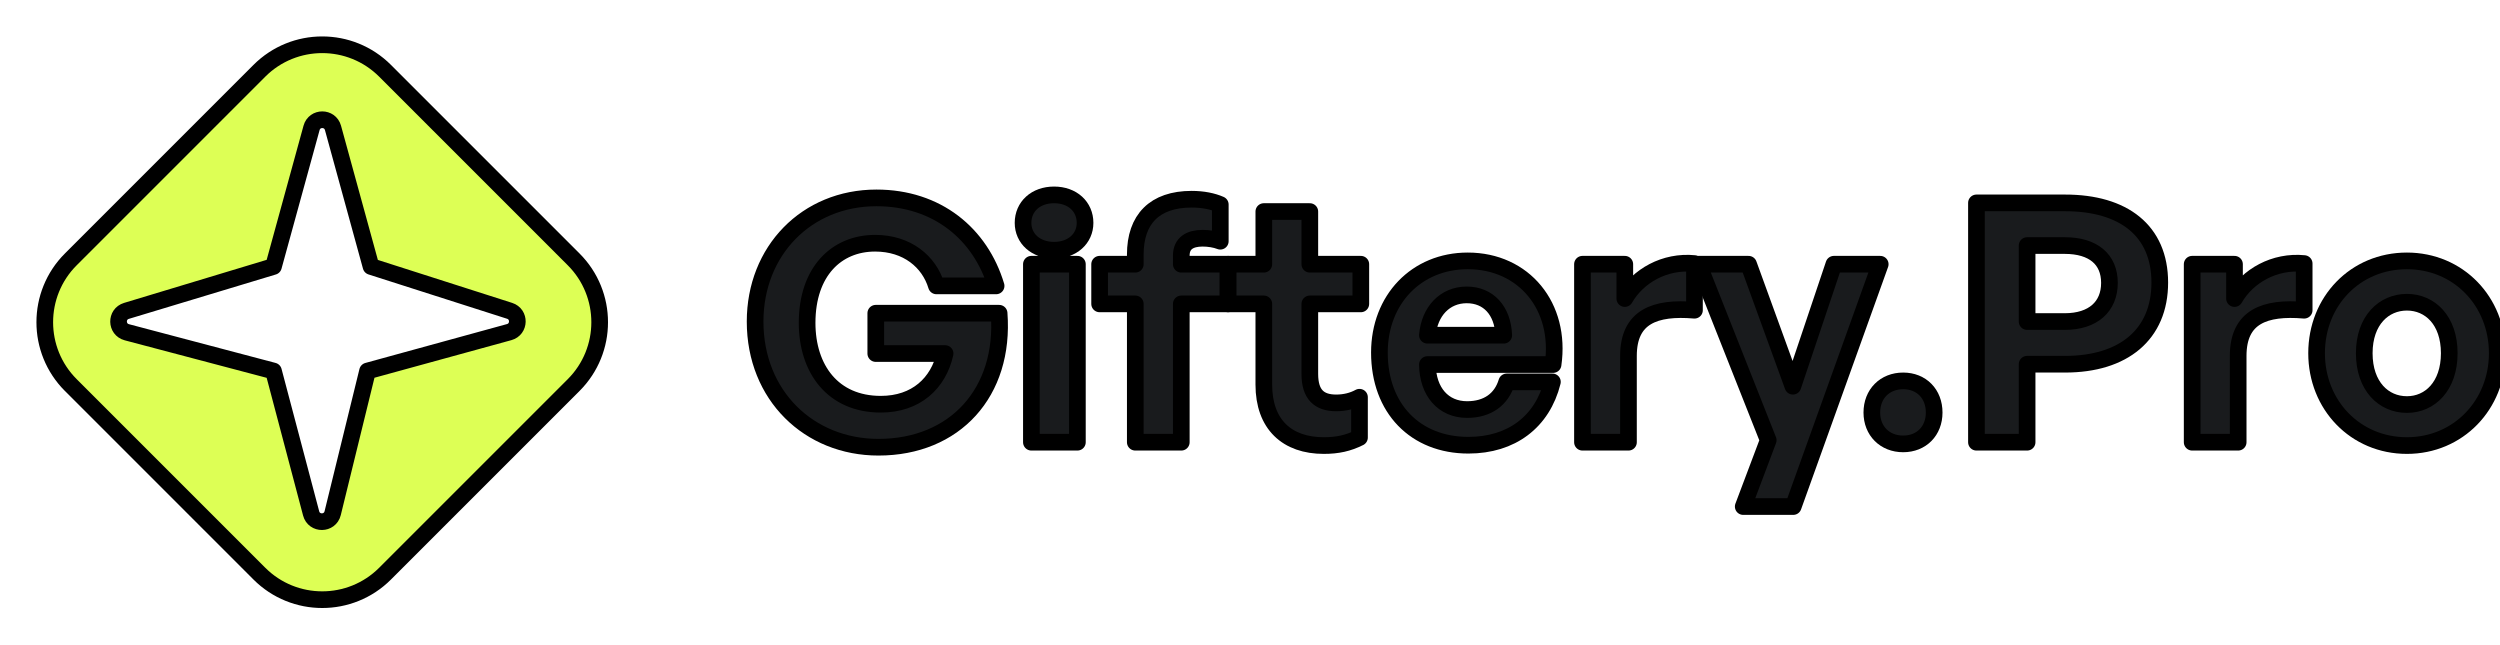
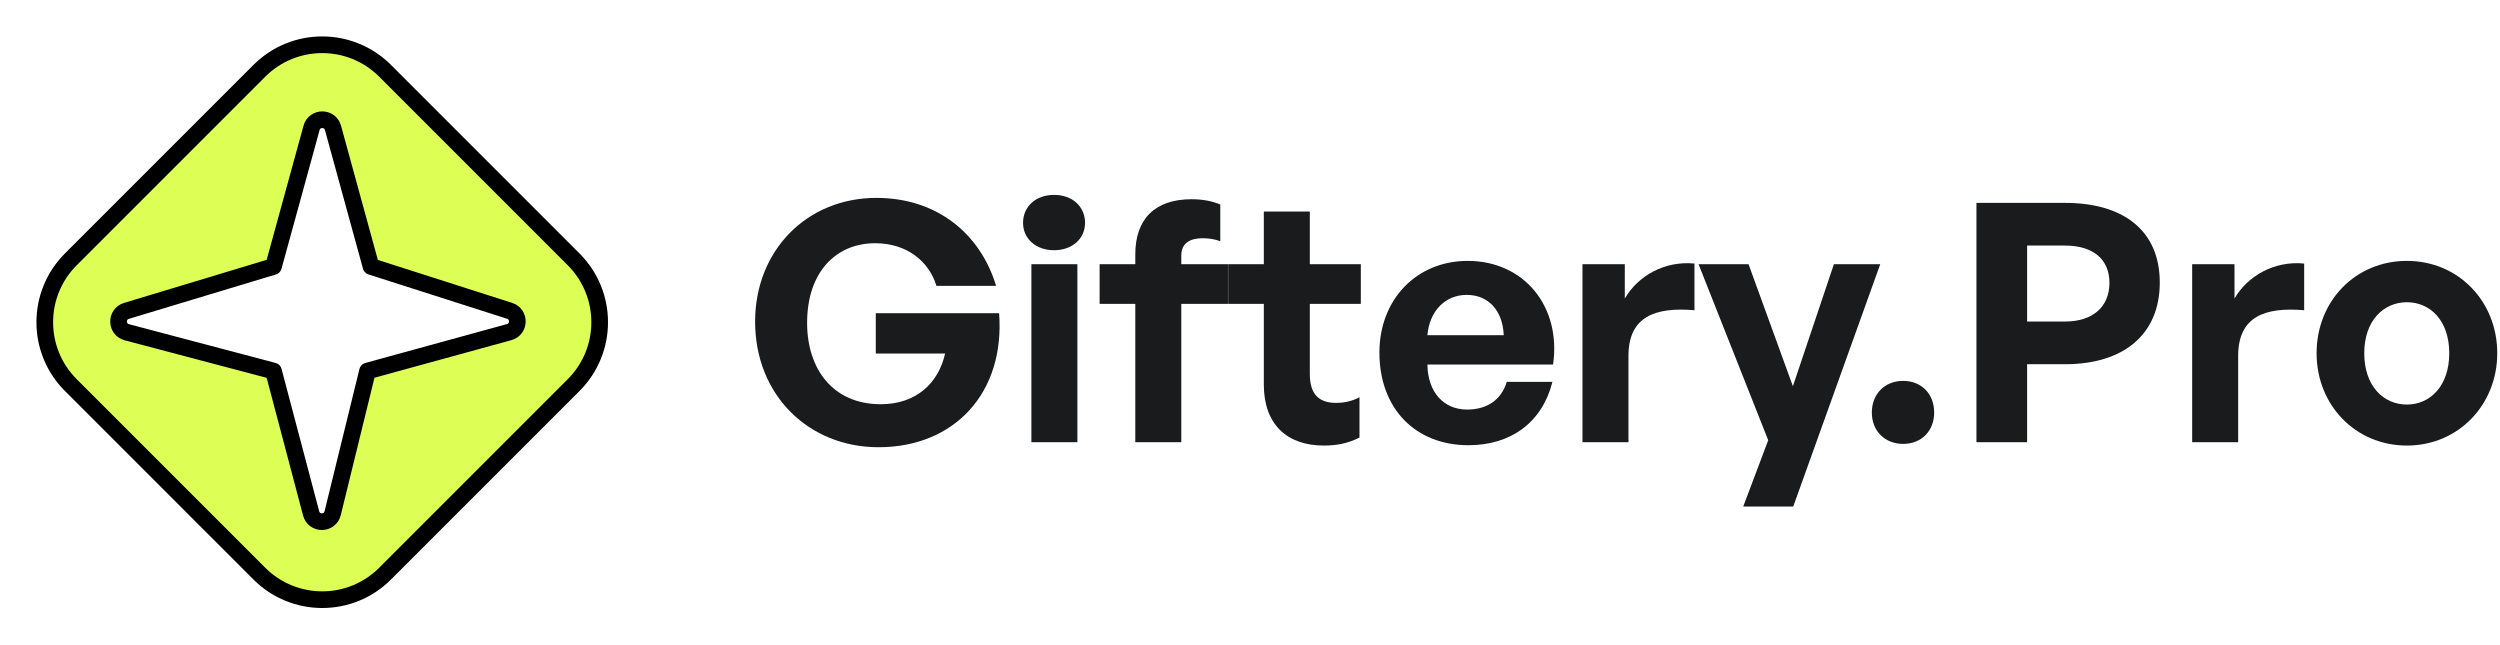
<svg xmlns="http://www.w3.org/2000/svg" width="225" height="58" viewBox="0 0 225 58" fill="none">
-   <path d="M89.92 28.19H78.82V31.82H85.06C84.46 34.49 82.45 36.38 79.27 36.38C74.95 36.38 72.64 33.2 72.64 29.06C72.64 24.44 75.28 21.89 78.76 21.89C81.64 21.89 83.62 23.54 84.28 25.73H89.65C88.24 21.05 84.34 17.81 78.88 17.81C72.58 17.81 67.96 22.58 67.96 28.94C67.96 35.6 72.82 40.25 79.06 40.25C85.93 40.25 90.46 35.33 89.92 28.19Z" fill="#191B1D" stroke="black" stroke-width="1.5" stroke-linejoin="round" />
-   <path d="M97.655 20.06C97.655 18.59 96.515 17.54 94.865 17.54C93.215 17.54 92.075 18.59 92.075 20.06C92.075 21.47 93.215 22.52 94.865 22.52C96.515 22.52 97.655 21.47 97.655 20.06ZM96.965 39.8V23.78H92.825V39.8H96.965Z" fill="#191B1D" stroke="black" stroke-width="1.5" stroke-linejoin="round" />
-   <path d="M106.316 39.8V27.35H110.516V23.78H106.316V23C106.316 21.89 107.096 21.44 108.236 21.44C108.776 21.44 109.376 21.53 109.826 21.71V18.41C109.136 18.11 108.266 17.93 107.246 17.93C103.916 17.93 102.176 19.73 102.176 22.91V23.78H98.966V27.35H102.176V39.8H106.316Z" fill="#191B1D" stroke="black" stroke-width="1.5" stroke-linejoin="round" />
-   <path d="M122.354 39.38V35.75C121.754 36.08 121.034 36.26 120.254 36.26C118.724 36.26 117.884 35.51 117.884 33.65V27.35H122.474V23.78H117.884V19.04H113.744V23.78H110.534V27.35H113.744V34.61C113.744 38.21 115.844 40.1 119.144 40.1C120.374 40.1 121.334 39.89 122.354 39.38Z" fill="#191B1D" stroke="black" stroke-width="1.5" stroke-linejoin="round" />
-   <path d="M139.717 34.37H135.607C135.127 35.96 133.867 36.86 132.037 36.86C129.907 36.86 128.497 35.27 128.467 32.81H139.777C140.527 27.59 137.167 23.48 132.097 23.48C127.477 23.48 124.147 26.96 124.147 31.73C124.147 36.77 127.387 40.07 132.157 40.07C136.027 40.07 138.817 37.97 139.717 34.37ZM132.007 26.54C133.957 26.54 135.247 27.95 135.337 30.17H128.467C128.647 28.04 130.027 26.54 132.007 26.54Z" fill="#191B1D" stroke="black" stroke-width="1.5" stroke-linejoin="round" />
-   <path d="M146.562 32.03C146.562 28.49 148.962 27.62 152.502 27.92V23.72C149.832 23.45 147.402 24.83 146.232 26.87V23.78H142.422V39.8H146.562V32.03Z" fill="#191B1D" stroke="black" stroke-width="1.5" stroke-linejoin="round" />
-   <path d="M169.22 23.78H165.05L161.36 34.76L157.37 23.78H152.87L159.14 39.62L156.89 45.59H161.39L169.22 23.78Z" fill="#191B1D" stroke="black" stroke-width="1.5" stroke-linejoin="round" />
-   <path d="M174.075 37.13C174.075 35.45 172.935 34.28 171.285 34.28C169.635 34.28 168.465 35.45 168.465 37.13C168.465 38.78 169.635 39.95 171.285 39.95C172.935 39.95 174.075 38.78 174.075 37.13Z" fill="#191B1D" stroke="black" stroke-width="1.5" stroke-linejoin="round" />
-   <path d="M185.86 32.78C191.11 32.78 194.38 30.11 194.38 25.43C194.38 20.75 191.11 18.26 185.86 18.26H177.88V39.8H182.44V32.78H185.86ZM185.83 22.1C188.38 22.1 189.85 23.33 189.85 25.46C189.85 27.59 188.38 28.94 185.83 28.94H182.44V22.1H185.83Z" fill="#191B1D" stroke="black" stroke-width="1.5" stroke-linejoin="round" />
-   <path d="M201.435 32.03C201.435 28.49 203.835 27.62 207.375 27.92V23.72C204.705 23.45 202.275 24.83 201.105 26.87V23.78H197.295V39.8H201.435V32.03Z" fill="#191B1D" stroke="black" stroke-width="1.5" stroke-linejoin="round" />
-   <path d="M224.753 31.79C224.753 27.11 221.243 23.48 216.623 23.48C211.973 23.48 208.493 27.11 208.493 31.79C208.493 36.44 211.973 40.1 216.623 40.1C221.243 40.1 224.753 36.44 224.753 31.79ZM212.783 31.79C212.783 28.82 214.553 27.2 216.623 27.2C218.693 27.2 220.433 28.82 220.433 31.79C220.433 34.76 218.693 36.41 216.623 36.41C214.523 36.41 212.783 34.76 212.783 31.79Z" fill="#191B1D" stroke="black" stroke-width="1.5" stroke-linejoin="round" />
+   <path d="M89.92 28.19H78.82V31.82H85.06C84.46 34.49 82.45 36.38 79.27 36.38C74.95 36.38 72.64 33.2 72.64 29.06C72.64 24.44 75.28 21.89 78.76 21.89C81.64 21.89 83.62 23.54 84.28 25.73H89.65C88.24 21.05 84.34 17.81 78.88 17.81C72.58 17.81 67.96 22.58 67.96 28.94C67.96 35.6 72.82 40.25 79.06 40.25C85.93 40.25 90.46 35.33 89.92 28.19Z" fill="#191B1D" />
+   <path d="M97.655 20.06C97.655 18.59 96.515 17.54 94.865 17.54C93.215 17.54 92.075 18.59 92.075 20.06C92.075 21.47 93.215 22.52 94.865 22.52C96.515 22.52 97.655 21.47 97.655 20.06ZM96.965 39.8V23.78H92.825V39.8H96.965Z" fill="#191B1D" />
+   <path d="M106.316 39.8V27.35H110.516V23.78H106.316V23C106.316 21.89 107.096 21.44 108.236 21.44C108.776 21.44 109.376 21.53 109.826 21.71V18.41C109.136 18.11 108.266 17.93 107.246 17.93C103.916 17.93 102.176 19.73 102.176 22.91V23.78H98.966V27.35H102.176V39.8H106.316Z" fill="#191B1D" />
+   <path d="M122.354 39.38V35.75C121.754 36.08 121.034 36.26 120.254 36.26C118.724 36.26 117.884 35.51 117.884 33.65V27.35H122.474V23.78H117.884V19.04H113.744V23.78H110.534V27.35H113.744V34.61C113.744 38.21 115.844 40.1 119.144 40.1C120.374 40.1 121.334 39.89 122.354 39.38Z" fill="#191B1D" />
+   <path d="M139.717 34.37H135.607C135.127 35.96 133.867 36.86 132.037 36.86C129.907 36.86 128.497 35.27 128.467 32.81H139.777C140.527 27.59 137.167 23.48 132.097 23.48C127.477 23.48 124.147 26.96 124.147 31.73C124.147 36.77 127.387 40.07 132.157 40.07C136.027 40.07 138.817 37.97 139.717 34.37ZM132.007 26.54C133.957 26.54 135.247 27.95 135.337 30.17H128.467C128.647 28.04 130.027 26.54 132.007 26.54Z" fill="#191B1D" />
+   <path d="M146.562 32.03C146.562 28.49 148.962 27.62 152.502 27.92V23.72C149.832 23.45 147.402 24.83 146.232 26.87V23.78H142.422V39.8H146.562V32.03Z" fill="#191B1D" />
+   <path d="M169.22 23.78H165.05L161.36 34.76L157.37 23.78H152.87L159.14 39.62L156.89 45.59H161.39L169.22 23.78Z" fill="#191B1D" />
+   <path d="M174.075 37.13C174.075 35.45 172.935 34.28 171.285 34.28C169.635 34.28 168.465 35.45 168.465 37.13C168.465 38.78 169.635 39.95 171.285 39.95C172.935 39.95 174.075 38.78 174.075 37.13Z" fill="#191B1D" />
+   <path d="M185.86 32.78C191.11 32.78 194.38 30.11 194.38 25.43C194.38 20.75 191.11 18.26 185.86 18.26H177.88V39.8H182.44V32.78H185.86ZM185.83 22.1C188.38 22.1 189.85 23.33 189.85 25.46C189.85 27.59 188.38 28.94 185.83 28.94H182.44V22.1H185.83Z" fill="#191B1D" />
+   <path d="M201.435 32.03C201.435 28.49 203.835 27.62 207.375 27.92V23.72C204.705 23.45 202.275 24.83 201.105 26.87V23.78H197.295V39.8H201.435V32.03Z" fill="#191B1D" />
+   <path d="M224.753 31.79C224.753 27.11 221.243 23.48 216.623 23.48C211.973 23.48 208.493 27.11 208.493 31.79C208.493 36.44 211.973 40.1 216.623 40.1C221.243 40.1 224.753 36.44 224.753 31.79ZM212.783 31.79C212.783 28.82 214.553 27.2 216.623 27.2C218.693 27.2 220.433 28.82 220.433 31.79C220.433 34.76 218.693 36.41 216.623 36.41C214.523 36.41 212.783 34.76 212.783 31.79Z" fill="#191B1D" />
  <path fill-rule="evenodd" clip-rule="evenodd" d="M34.657 6.372C31.533 3.248 26.467 3.248 23.343 6.372L6.373 23.343C3.248 26.467 3.248 31.533 6.373 34.657L23.343 51.627C26.467 54.752 31.533 54.752 34.657 51.627L51.627 34.657C54.752 31.533 54.752 26.467 51.627 23.343L34.657 6.372ZM29.969 11.512L33.392 23.984L45.864 27.974C46.812 28.277 46.784 29.628 45.824 29.891L33.079 33.39L29.94 46.188C29.693 47.195 28.266 47.208 28.002 46.206L24.613 33.39L11.416 29.903C10.441 29.645 10.417 28.27 11.383 27.979L24.613 23.984L28.04 11.511C28.309 10.531 29.7 10.531 29.969 11.512Z" fill="#DDFF55" stroke="black" stroke-width="1.5" stroke-linejoin="round" />
</svg>
